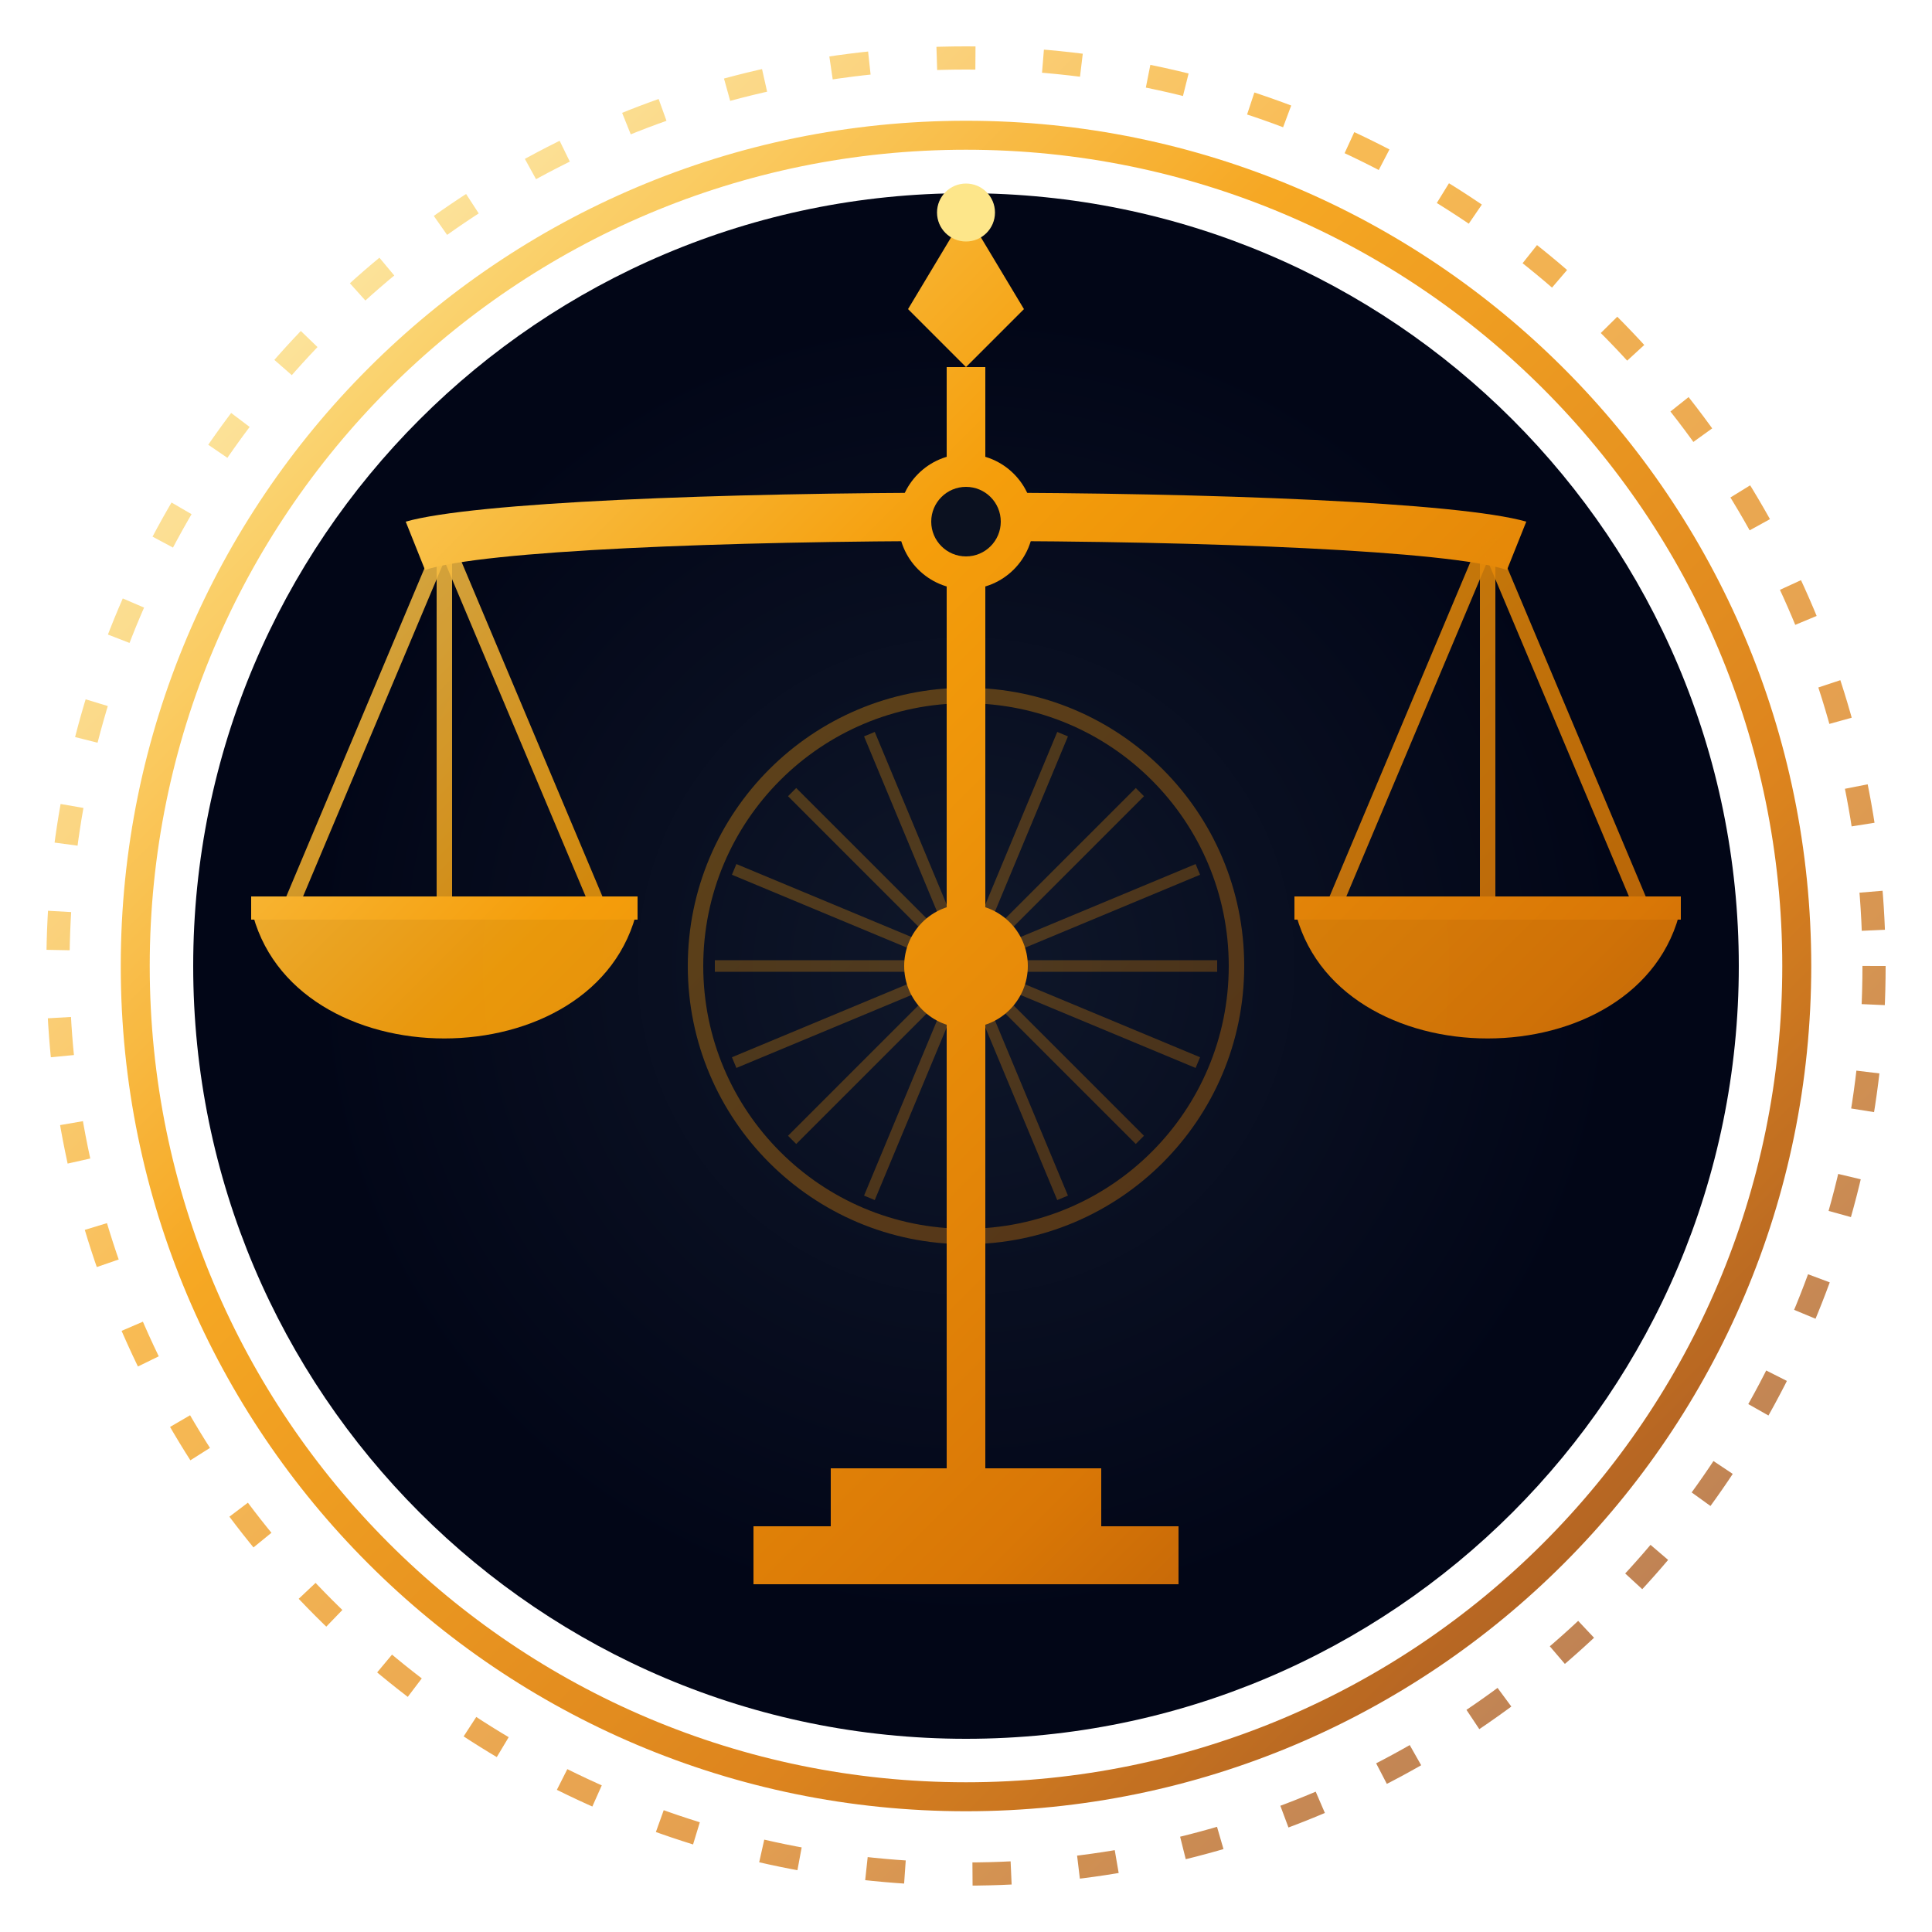
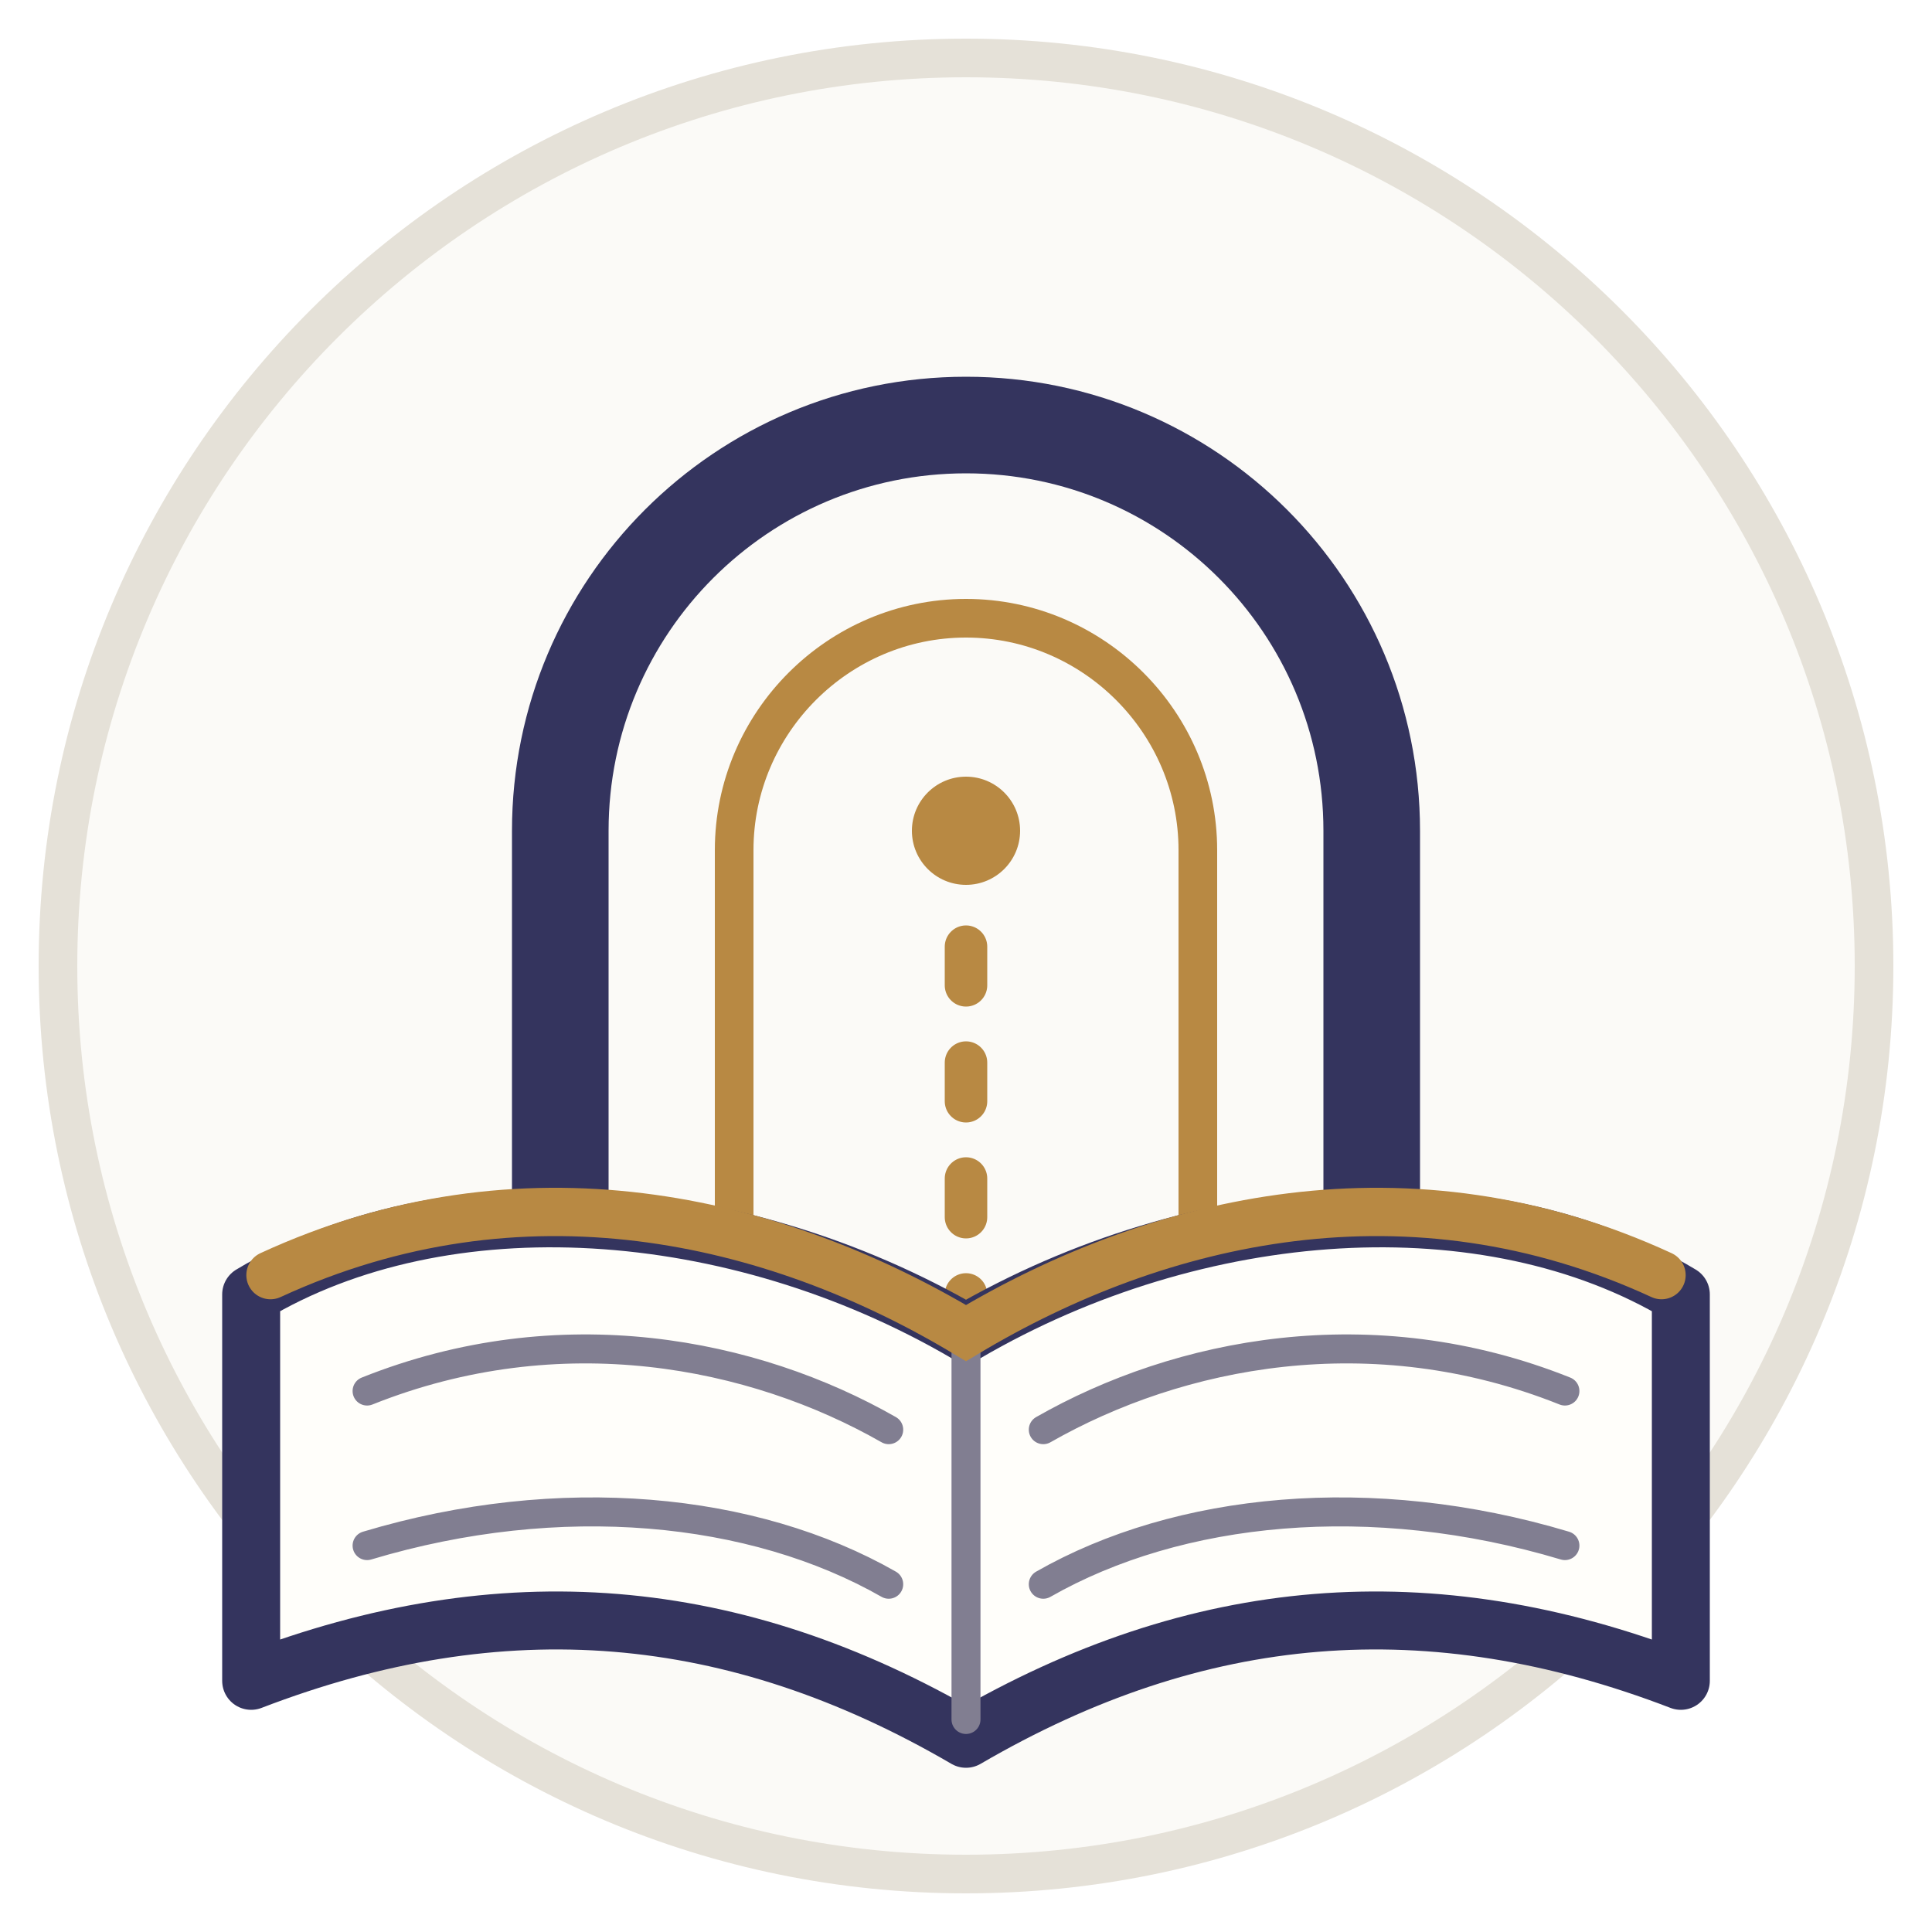
- <svg xmlns="http://www.w3.org/2000/svg" viewBox="0 0 100 100" fill="none">
-   <circle cx="50" cy="50" r="47" stroke="url(#goldGradient)" stroke-width="1.2" stroke-dasharray="2 3.5" opacity="0.7" />
-   <circle cx="50" cy="50" r="43" stroke="url(#goldGradient)" stroke-width="1.5" opacity="0.9" />
-   <circle cx="50" cy="50" r="40" fill="url(#emblemBackdrop)" />
-   <circle cx="50" cy="50" r="14" stroke="url(#goldGradient)" stroke-width="0.8" opacity="0.35" />
-   <g stroke="url(#goldGradient)" stroke-width="0.6" opacity="0.3">
-     <line x1="50" y1="37" x2="50" y2="63" />
-     <line x1="37" y1="50" x2="63" y2="50" />
-     <line x1="41" y1="41" x2="59" y2="59" />
-     <line x1="41" y1="59" x2="59" y2="41" />
-     <line x1="45" y1="38" x2="55" y2="62" />
-     <line x1="38" y1="45" x2="62" y2="55" />
-     <line x1="45" y1="62" x2="55" y2="38" />
-     <line x1="38" y1="55" x2="62" y2="45" />
-   </g>
-   <circle cx="50" cy="50" r="3.2" fill="url(#goldGradient)" />
-   <path d="M49 19 H51 V76 H49 Z" fill="url(#goldGradient)" />
-   <path d="M50 11 L53 16 L50 19 L47 16 Z" fill="url(#goldGradient)" />
-   <circle cx="50" cy="11" r="1.5" fill="#FDE68A" />
-   <path d="M43 76 H57 V79 H43 Z" fill="url(#goldGradient)" />
-   <path d="M39 79 H61 V82 H39 Z" fill="url(#goldGradient)" />
-   <path d="M21 27 C28 25 72 25 79 27 L78 29.5 C72 27.5 28 27.5 22 29.5 Z" fill="url(#goldGradient)" />
-   <circle cx="50" cy="27" r="3.5" fill="url(#goldGradient)" />
-   <circle cx="50" cy="27" r="1.8" fill="#0b1120" />
-   <line x1="23" y1="28" x2="15" y2="47" stroke="url(#goldGradient)" stroke-width="0.8" opacity="0.85" />
-   <line x1="23" y1="28" x2="23" y2="47" stroke="url(#goldGradient)" stroke-width="0.8" opacity="0.85" />
-   <line x1="23" y1="28" x2="31" y2="47" stroke="url(#goldGradient)" stroke-width="0.8" opacity="0.85" />
-   <path d="M13 47 C15 56 31 56 33 47 Z" fill="url(#goldGradient)" opacity="0.95" />
-   <line x1="13" y1="47" x2="33" y2="47" stroke="url(#goldGradient)" stroke-width="1.2" />
-   <line x1="77" y1="28" x2="69" y2="47" stroke="url(#goldGradient)" stroke-width="0.8" opacity="0.85" />
-   <line x1="77" y1="28" x2="77" y2="47" stroke="url(#goldGradient)" stroke-width="0.8" opacity="0.85" />
-   <line x1="77" y1="28" x2="85" y2="47" stroke="url(#goldGradient)" stroke-width="0.8" opacity="0.85" />
-   <path d="M67 47 C69 56 85 56 87 47 Z" fill="url(#goldGradient)" opacity="0.95" />
-   <line x1="67" y1="47" x2="87" y2="47" stroke="url(#goldGradient)" stroke-width="1.2" />
-   <defs>
-     <linearGradient id="goldGradient" x1="10" y1="10" x2="90" y2="90" gradientUnits="userSpaceOnUse">
-       <stop offset="0%" stop-color="#FDE68A" />
-       <stop offset="35%" stop-color="#F59E0B" />
-       <stop offset="70%" stop-color="#D97706" />
-       <stop offset="100%" stop-color="#92400E" />
-     </linearGradient>
-     <radialGradient id="emblemBackdrop" cx="50" cy="50" r="40" gradientUnits="userSpaceOnUse">
-       <stop offset="0%" stop-color="#0f172a" />
-       <stop offset="85%" stop-color="#020617" />
-     </radialGradient>
-   </defs>
+ <svg xmlns="http://www.w3.org/2000/svg" viewBox="0 0 100 100" fill="none" role="img" aria-labelledby="logo-title logo-description">
+   <circle cx="50" cy="50" r="47" fill="#FBFAF7" stroke="#E5E1D8" stroke-width="2" />
+   <path d="M29 68V43C29 31.4 38.4 22 50 22C61.6 22 71 31.4 71 43V68" stroke="#34345E" stroke-width="5" stroke-linecap="round" stroke-linejoin="round" />
+   <path d="M38 67V44C38 37.4 43.4 32 50 32C56.6 32 62 37.4 62 44V67" stroke="#B88943" stroke-width="2" stroke-linecap="round" />
+   <circle cx="50" cy="43" r="2.8" fill="#B88943" />
+   <path d="M50 49V72" stroke="#B88943" stroke-width="2.2" stroke-linecap="round" stroke-dasharray="2 4" />
+   <path d="M50 69C38 62 23 61 13 67V87C26 82 38 83 50 90C62 83 74 82 87 87V67C77 61 62 62 50 69Z" fill="#FFFEFA" stroke="#34345E" stroke-width="3" stroke-linejoin="round" />
+   <path d="M50 70V89M19 72C29 68 39 70 46 74M19 80C29 77 39 78 46 82M81 72C71 68 61 70 54 74M81 80C71 77 61 78 54 82" stroke="#817E91" stroke-width="1.5" stroke-linecap="round" />
+   <path d="M14 66C27 60 40 63 50 69C60 63 73 60 86 66" stroke="#B88943" stroke-width="2.5" stroke-linecap="round" />
</svg>
